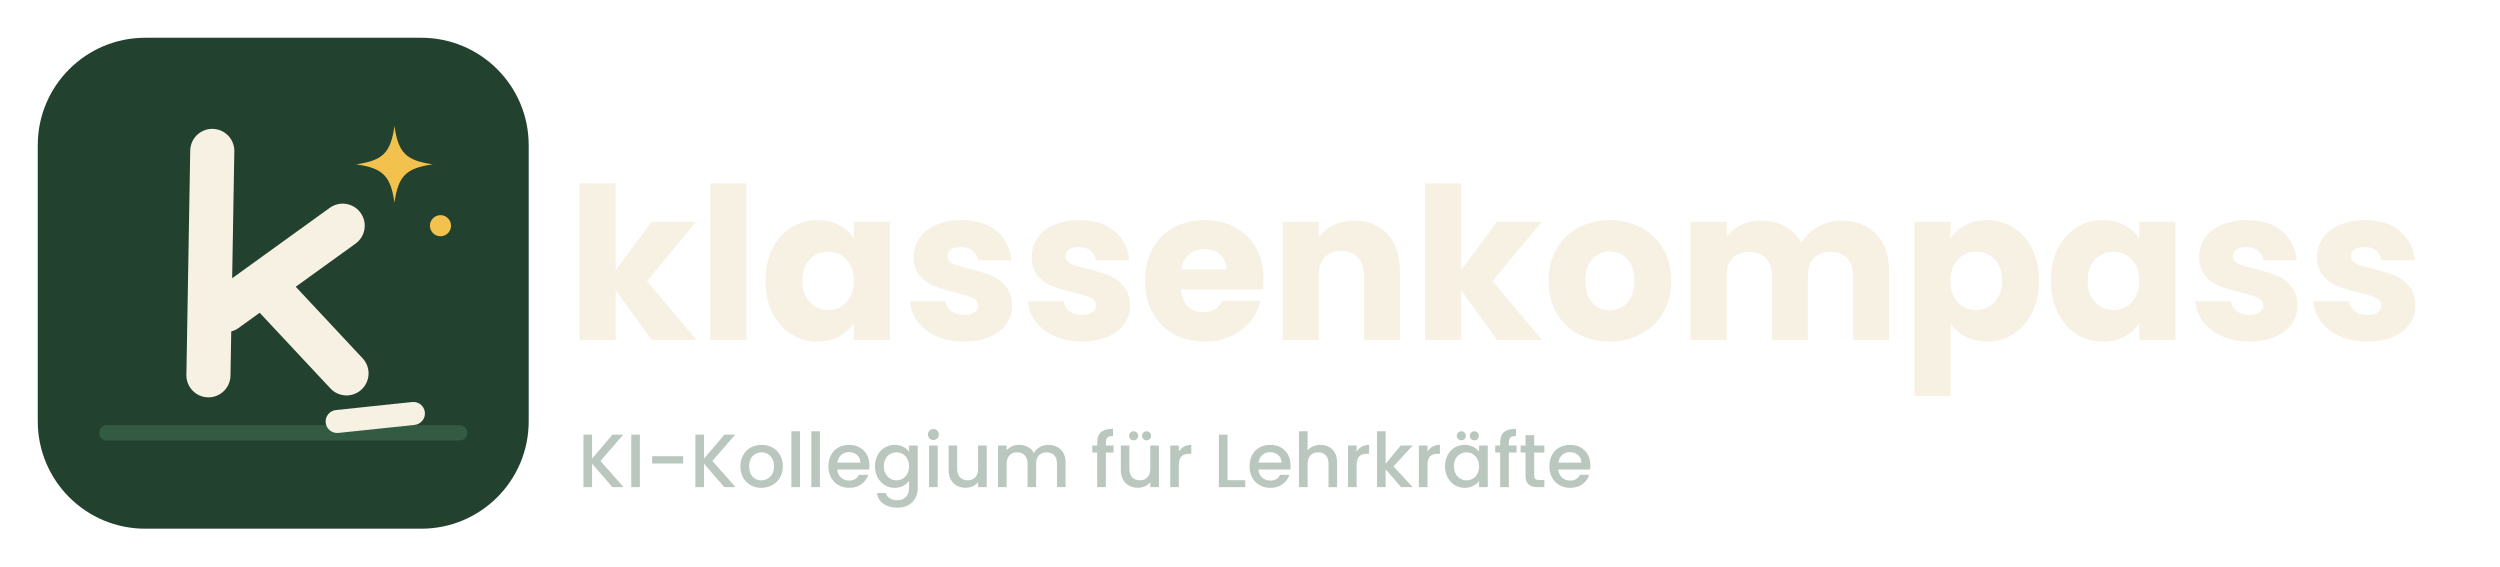
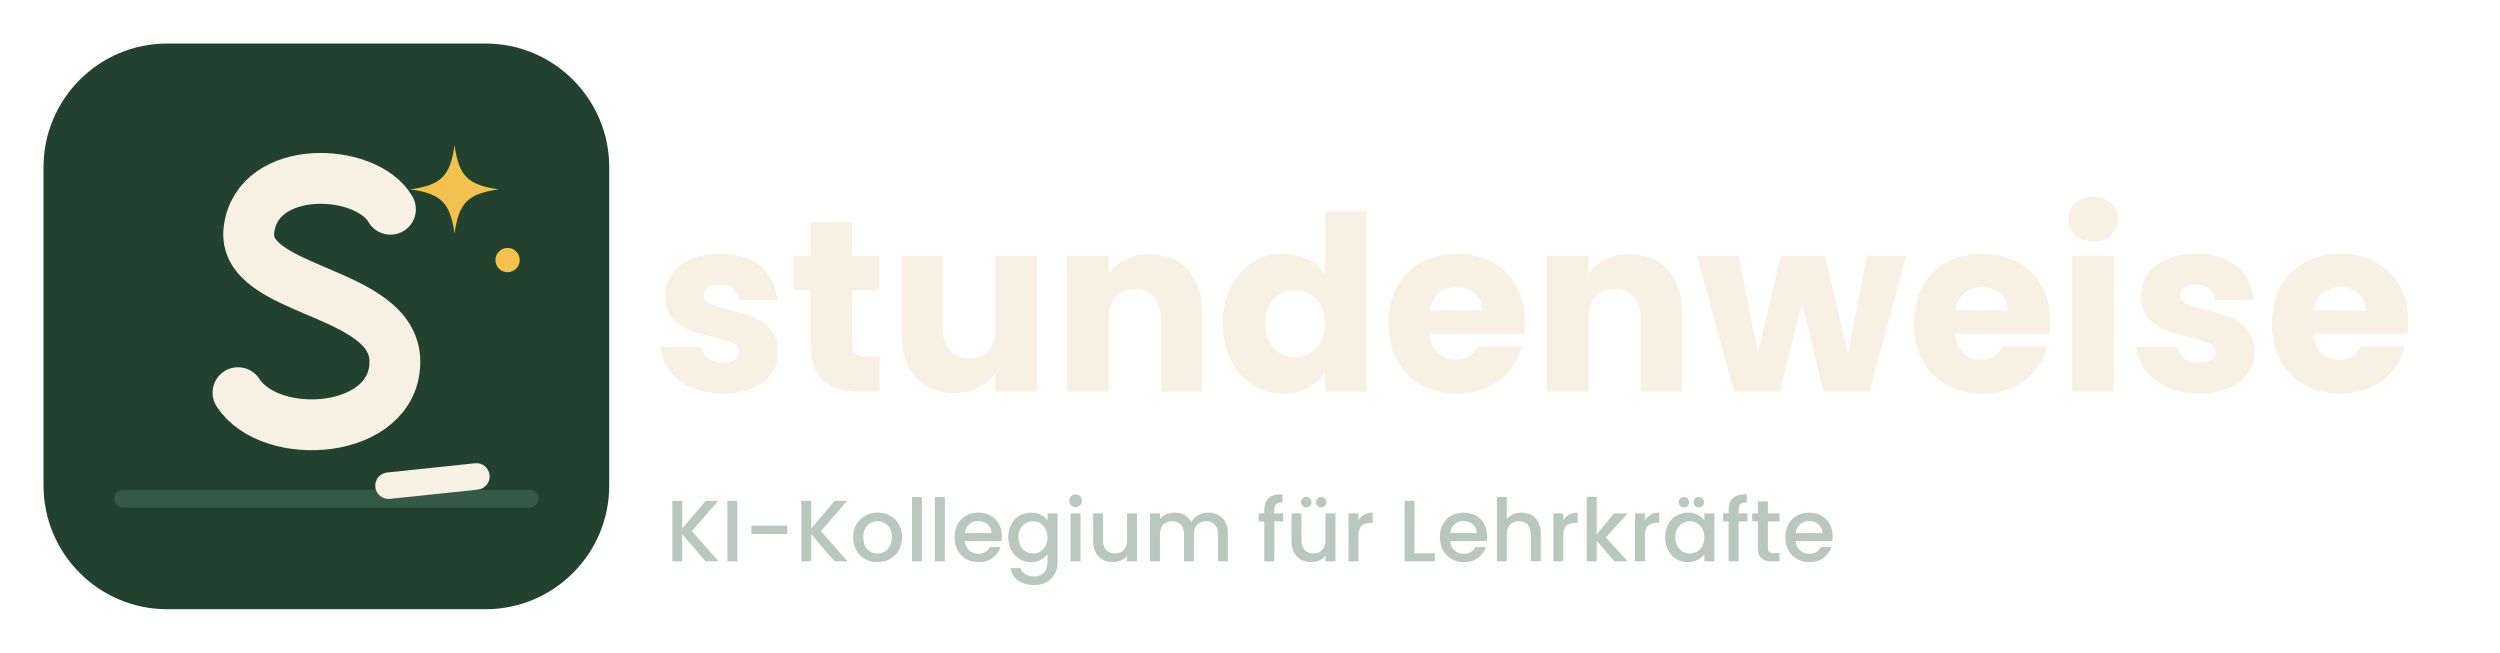
- <svg xmlns="http://www.w3.org/2000/svg" viewBox="0 0 1324 300" role="img" aria-label="Klassenkompass – KI-Kollegium für Lehrkräfte">
+ <svg xmlns="http://www.w3.org/2000/svg" viewBox="0 0 1149 300" role="img" aria-label="Stundenweise – KI-Kollegium für Lehrkräfte">
  <g transform="translate(20 20) scale(0.5078125)">
    <rect width="512" height="512" rx="112" fill="#22412F" />
    <rect x="64" y="404" width="384" height="16" rx="8" fill="#335A43" />
    <g stroke="#F6F1E3" stroke-width="46" stroke-linecap="round" stroke-linejoin="round" fill="none">
-       <path d="M182 118 L178 352" />
-       <path d="M318 196 L196 284" />
-       <path d="M236 258 L322 350" />
+       <path d="M314 150 C292 112 194 108 186 168 C178 226 318 222 318 288 C318 354 206 362 176 316" />
    </g>
    <path d="M372 92 C376 120 384 128 412 132 C384 136 376 144 372 172 C368 144 360 136 332 132 C360 128 368 120 372 92 Z" fill="#F2C14E" />
    <circle cx="420" cy="196" r="11" fill="#F2C14E" />
    <rect x="300" y="384" width="104" height="24" rx="12" fill="#F6F1E3" transform="rotate(-6 352 396)" />
  </g>
-   <path d="M345.136 180.0 326.096 153.792V180.0H306.944V97.12H326.096V142.928L345.024 117.504H368.656L342.672 148.864L368.88 180.0Z M395.312 97.12V180.0H376.16V97.12Z M432.944 116.608Q439.552 116.608 444.536 119.296Q449.52 121.984 452.208 126.352V117.504H471.36V180.0H452.208V171.152Q449.408 175.52 444.424 178.208Q439.44 180.896 432.832 180.896Q425.216 180.896 418.944 176.92Q412.672 172.944 409.032 165.608Q405.392 158.272 405.392 148.64Q405.392 139.008 409.032 131.728Q412.672 124.448 418.944 120.528Q425.216 116.608 432.944 116.608ZM438.544 133.296Q432.832 133.296 428.856 137.384Q424.88 141.472 424.88 148.64Q424.88 155.808 428.856 160.008Q432.832 164.208 438.544 164.208Q444.256 164.208 448.232 160.064Q452.208 155.92 452.208 148.752Q452.208 141.584 448.232 137.44Q444.256 133.296 438.544 133.296Z M481.888 159.504H500.816Q501.152 162.752 503.84 164.768Q506.528 166.784 510.448 166.784Q514.032 166.784 515.992 165.384Q517.952 163.984 517.952 161.744Q517.952 159.056 515.152 157.768Q512.352 156.48 506.08 154.912Q499.36 153.344 494.88 151.608Q490.4 149.872 487.152 146.12Q483.904 142.368 483.904 135.984Q483.904 130.608 486.872 126.184Q489.84 121.76 495.608 119.184Q501.376 116.608 509.328 116.608Q521.088 116.608 527.864 122.432Q534.64 128.256 535.648 137.888H517.952Q517.504 134.64 515.096 132.736Q512.688 130.832 508.768 130.832Q505.408 130.832 503.616 132.12Q501.824 133.408 501.824 135.648Q501.824 138.336 504.68 139.68Q507.536 141.024 513.584 142.368Q520.528 144.16 524.896 145.896Q529.264 147.632 532.568 151.496Q535.872 155.36 535.984 161.856Q535.984 167.344 532.904 171.656Q529.824 175.968 524.056 178.432Q518.288 180.896 510.672 180.896Q502.496 180.896 496.112 178.096Q489.728 175.296 486.032 170.424Q482.336 165.552 481.888 159.504Z M544.384 159.504H563.312Q563.648 162.752 566.336 164.768Q569.024 166.784 572.944 166.784Q576.528 166.784 578.488 165.384Q580.448 163.984 580.448 161.744Q580.448 159.056 577.648 157.768Q574.848 156.48 568.576 154.912Q561.856 153.344 557.376 151.608Q552.896 149.872 549.648 146.12Q546.4 142.368 546.4 135.984Q546.4 130.608 549.368 126.184Q552.336 121.76 558.104 119.184Q563.872 116.608 571.824 116.608Q583.584 116.608 590.36 122.432Q597.136 128.256 598.144 137.888H580.448Q580 134.64 577.592 132.736Q575.184 130.832 571.264 130.832Q567.904 130.832 566.112 132.12Q564.32 133.408 564.32 135.648Q564.32 138.336 567.176 139.68Q570.032 141.024 576.08 142.368Q583.024 144.16 587.392 145.896Q591.76 147.632 595.064 151.496Q598.368 155.36 598.48 161.856Q598.48 167.344 595.4 171.656Q592.32 175.968 586.552 178.432Q580.784 180.896 573.168 180.896Q564.992 180.896 558.608 178.096Q552.224 175.296 548.528 170.424Q544.832 165.552 544.384 159.504Z M668.816 153.344H625.472Q625.92 159.168 629.224 162.248Q632.528 165.328 637.344 165.328Q644.512 165.328 647.312 159.28H667.696Q666.128 165.44 662.04 170.368Q657.952 175.296 651.792 178.096Q645.632 180.896 638.016 180.896Q628.832 180.896 621.664 176.976Q614.496 173.056 610.464 165.776Q606.432 158.496 606.432 148.752Q606.432 139.008 610.408 131.728Q614.384 124.448 621.552 120.528Q628.72 116.608 638.016 116.608Q647.088 116.608 654.144 120.416Q661.2 124.224 665.176 131.28Q669.152 138.336 669.152 147.744Q669.152 150.432 668.816 153.344ZM649.552 142.704Q649.552 137.776 646.192 134.864Q642.832 131.952 637.792 131.952Q632.976 131.952 629.672 134.752Q626.368 137.552 625.584 142.704Z M741.392 143.488V180.0H722.352V146.064Q722.352 139.792 719.104 136.32Q715.856 132.848 710.368 132.848Q704.88 132.848 701.632 136.32Q698.384 139.792 698.384 146.064V180.0H679.232V117.504H698.384V125.792Q701.296 121.648 706.224 119.24Q711.152 116.832 717.312 116.832Q728.288 116.832 734.84 123.944Q741.392 131.056 741.392 143.488Z M792.912 180.0 773.872 153.792V180.0H754.72V97.12H773.872V142.928L792.8 117.504H816.432L790.448 148.864L816.656 180.0Z M820.128 148.752Q820.128 139.12 824.384 131.784Q828.64 124.448 836.032 120.528Q843.424 116.608 852.608 116.608Q861.792 116.608 869.184 120.528Q876.576 124.448 880.832 131.784Q885.088 139.12 885.088 148.752Q885.088 158.384 880.776 165.72Q876.464 173.056 869.016 176.976Q861.568 180.896 852.384 180.896Q843.2 180.896 835.864 176.976Q828.528 173.056 824.328 165.776Q820.128 158.496 820.128 148.752ZM865.6 148.752Q865.6 141.248 861.848 137.216Q858.096 133.184 852.608 133.184Q847.008 133.184 843.312 137.16Q839.616 141.136 839.616 148.752Q839.616 156.256 843.256 160.288Q846.896 164.32 852.384 164.32Q857.872 164.32 861.736 160.288Q865.6 156.256 865.6 148.752Z M1000.448 143.488V180.0H981.408V146.064Q981.408 140.016 978.216 136.712Q975.024 133.408 969.424 133.408Q963.824 133.408 960.632 136.712Q957.44 140.016 957.44 146.064V180.0H938.4V146.064Q938.4 140.016 935.208 136.712Q932.016 133.408 926.416 133.408Q920.816 133.408 917.624 136.712Q914.432 140.016 914.432 146.064V180.0H895.28V117.504H914.432V125.344Q917.344 121.424 922.048 119.128Q926.752 116.832 932.688 116.832Q939.744 116.832 945.288 119.856Q950.832 122.88 953.968 128.48Q957.216 123.328 962.816 120.08Q968.416 116.832 975.024 116.832Q986.672 116.832 993.56 123.888Q1000.448 130.944 1000.448 143.488Z M1052.304 116.608Q1060.032 116.608 1066.304 120.528Q1072.576 124.448 1076.216 131.728Q1079.856 139.008 1079.856 148.64Q1079.856 158.272 1076.216 165.608Q1072.576 172.944 1066.304 176.92Q1060.032 180.896 1052.304 180.896Q1045.808 180.896 1040.824 178.208Q1035.84 175.52 1033.04 171.264V209.792H1013.888V117.504H1033.04V126.352Q1035.84 121.984 1040.768 119.296Q1045.696 116.608 1052.304 116.608ZM1046.592 133.296Q1040.88 133.296 1036.904 137.44Q1032.928 141.584 1032.928 148.752Q1032.928 155.92 1036.904 160.064Q1040.88 164.208 1046.592 164.208Q1052.304 164.208 1056.336 160.008Q1060.368 155.808 1060.368 148.64Q1060.368 141.472 1056.392 137.384Q1052.416 133.296 1046.592 133.296Z M1113.68 116.608Q1120.288 116.608 1125.272 119.296Q1130.256 121.984 1132.944 126.352V117.504H1152.096V180.0H1132.944V171.152Q1130.144 175.52 1125.16 178.208Q1120.176 180.896 1113.568 180.896Q1105.952 180.896 1099.68 176.92Q1093.408 172.944 1089.768 165.608Q1086.128 158.272 1086.128 148.64Q1086.128 139.008 1089.768 131.728Q1093.408 124.448 1099.68 120.528Q1105.952 116.608 1113.68 116.608ZM1119.28 133.296Q1113.568 133.296 1109.592 137.384Q1105.616 141.472 1105.616 148.64Q1105.616 155.808 1109.592 160.008Q1113.568 164.208 1119.28 164.208Q1124.992 164.208 1128.968 160.064Q1132.944 155.92 1132.944 148.752Q1132.944 141.584 1128.968 137.44Q1124.992 133.296 1119.28 133.296Z M1162.624 159.504H1181.552Q1181.888 162.752 1184.576 164.768Q1187.264 166.784 1191.184 166.784Q1194.768 166.784 1196.728 165.384Q1198.688 163.984 1198.688 161.744Q1198.688 159.056 1195.888 157.768Q1193.088 156.48 1186.816 154.912Q1180.096 153.344 1175.616 151.608Q1171.136 149.872 1167.888 146.12Q1164.64 142.368 1164.64 135.984Q1164.64 130.608 1167.608 126.184Q1170.576 121.76 1176.344 119.184Q1182.112 116.608 1190.064 116.608Q1201.824 116.608 1208.6 122.432Q1215.376 128.256 1216.384 137.888H1198.688Q1198.24 134.64 1195.832 132.736Q1193.424 130.832 1189.504 130.832Q1186.144 130.832 1184.352 132.12Q1182.56 133.408 1182.56 135.648Q1182.56 138.336 1185.416 139.68Q1188.272 141.024 1194.32 142.368Q1201.264 144.16 1205.632 145.896Q1210 147.632 1213.304 151.496Q1216.608 155.36 1216.72 161.856Q1216.72 167.344 1213.64 171.656Q1210.56 175.968 1204.792 178.432Q1199.024 180.896 1191.408 180.896Q1183.232 180.896 1176.848 178.096Q1170.464 175.296 1166.768 170.424Q1163.072 165.552 1162.624 159.504Z M1225.12 159.504H1244.048Q1244.384 162.752 1247.072 164.768Q1249.76 166.784 1253.68 166.784Q1257.264 166.784 1259.224 165.384Q1261.184 163.984 1261.184 161.744Q1261.184 159.056 1258.384 157.768Q1255.584 156.48 1249.312 154.912Q1242.592 153.344 1238.112 151.608Q1233.632 149.872 1230.384 146.12Q1227.136 142.368 1227.136 135.984Q1227.136 130.608 1230.104 126.184Q1233.072 121.76 1238.84 119.184Q1244.608 116.608 1252.56 116.608Q1264.32 116.608 1271.096 122.432Q1277.872 128.256 1278.88 137.888H1261.184Q1260.736 134.64 1258.328 132.736Q1255.92 130.832 1252 130.832Q1248.64 130.832 1246.848 132.12Q1245.056 133.408 1245.056 135.648Q1245.056 138.336 1247.912 139.68Q1250.768 141.024 1256.816 142.368Q1263.76 144.16 1268.128 145.896Q1272.496 147.632 1275.8 151.496Q1279.104 155.36 1279.216 161.856Q1279.216 167.344 1276.136 171.656Q1273.056 175.968 1267.288 178.432Q1261.52 180.896 1253.904 180.896Q1245.728 180.896 1239.344 178.096Q1232.96 175.296 1229.264 170.424Q1225.568 165.552 1225.12 159.504Z" fill="#F6F1E3" />
+   <path d="M303.584 159.504H322.512Q322.848 162.752 325.536 164.768Q328.224 166.784 332.144 166.784Q335.728 166.784 337.688 165.384Q339.648 163.984 339.648 161.744Q339.648 159.056 336.848 157.768Q334.048 156.48 327.776 154.912Q321.056 153.344 316.576 151.608Q312.096 149.872 308.848 146.12Q305.6 142.368 305.6 135.984Q305.6 130.608 308.568 126.184Q311.536 121.76 317.304 119.184Q323.072 116.608 331.024 116.608Q342.784 116.608 349.56 122.432Q356.336 128.256 357.344 137.888H339.648Q339.2 134.64 336.792 132.736Q334.384 130.832 330.464 130.832Q327.104 130.832 325.312 132.12Q323.52 133.408 323.52 135.648Q323.52 138.336 326.376 139.68Q329.232 141.024 335.28 142.368Q342.224 144.16 346.592 145.896Q350.96 147.632 354.264 151.496Q357.568 155.36 357.68 161.856Q357.68 167.344 354.6 171.656Q351.52 175.968 345.752 178.432Q339.984 180.896 332.368 180.896Q324.192 180.896 317.808 178.096Q311.424 175.296 307.728 170.424Q304.032 165.552 303.584 159.504Z M404.272 163.76V180.0H394.528Q384.112 180.0 378.288 174.904Q372.464 169.808 372.464 158.272V133.408H364.848V117.504H372.464V102.272H391.616V117.504H404.16V133.408H391.616V158.496Q391.616 161.296 392.96 162.528Q394.304 163.76 397.44 163.76Z M476.624 117.504V180.0H457.472V171.488Q454.56 175.632 449.576 178.152Q444.592 180.672 438.544 180.672Q431.376 180.672 425.888 177.48Q420.4 174.288 417.376 168.24Q414.352 162.192 414.352 154.016V117.504H433.392V151.44Q433.392 157.712 436.64 161.184Q439.888 164.656 445.376 164.656Q450.976 164.656 454.224 161.184Q457.472 157.712 457.472 151.44V117.504Z M552.56 143.488V180.0H533.52V146.064Q533.52 139.792 530.272 136.32Q527.024 132.848 521.536 132.848Q516.048 132.848 512.8 136.32Q509.552 139.792 509.552 146.064V180.0H490.4V117.504H509.552V125.792Q512.464 121.648 517.392 119.24Q522.32 116.832 528.48 116.832Q539.456 116.832 546.008 123.944Q552.56 131.056 552.56 143.488Z M589.632 116.608Q595.792 116.608 600.888 119.184Q605.984 121.76 608.896 126.128V97.12H628.048V180.0H608.896V171.04Q606.208 175.52 601.224 178.208Q596.24 180.896 589.632 180.896Q581.904 180.896 575.632 176.92Q569.36 172.944 565.72 165.608Q562.08 158.272 562.08 148.64Q562.08 139.008 565.72 131.728Q569.36 124.448 575.632 120.528Q581.904 116.608 589.632 116.608ZM595.232 133.296Q589.52 133.296 585.544 137.384Q581.568 141.472 581.568 148.64Q581.568 155.808 585.544 160.008Q589.52 164.208 595.232 164.208Q600.944 164.208 604.92 160.064Q608.896 155.92 608.896 148.752Q608.896 141.584 604.92 137.44Q600.944 133.296 595.232 133.296Z M700.512 153.344H657.168Q657.616 159.168 660.92 162.248Q664.224 165.328 669.04 165.328Q676.208 165.328 679.008 159.28H699.392Q697.824 165.44 693.736 170.368Q689.648 175.296 683.488 178.096Q677.328 180.896 669.712 180.896Q660.528 180.896 653.36 176.976Q646.192 173.056 642.16 165.776Q638.128 158.496 638.128 148.752Q638.128 139.008 642.104 131.728Q646.08 124.448 653.248 120.528Q660.416 116.608 669.712 116.608Q678.784 116.608 685.84 120.416Q692.896 124.224 696.872 131.28Q700.848 138.336 700.848 147.744Q700.848 150.432 700.512 153.344ZM681.248 142.704Q681.248 137.776 677.888 134.864Q674.528 131.952 669.488 131.952Q664.672 131.952 661.368 134.752Q658.064 137.552 657.28 142.704Z M773.088 143.488V180.0H754.048V146.064Q754.048 139.792 750.8 136.32Q747.552 132.848 742.064 132.848Q736.576 132.848 733.328 136.32Q730.08 139.792 730.08 146.064V180.0H710.928V117.504H730.08V125.792Q732.992 121.648 737.92 119.24Q742.848 116.832 749.008 116.832Q759.984 116.832 766.536 123.944Q773.088 131.056 773.088 143.488Z M876.128 117.504 859.216 180.0H838.048L828.192 139.456L818.0 180.0H796.944L779.92 117.504H799.072L807.92 162.192L818.448 117.504H838.72L849.36 161.968L858.096 117.504Z M941.984 153.344H898.64Q899.088 159.168 902.392 162.248Q905.696 165.328 910.512 165.328Q917.68 165.328 920.48 159.28H940.864Q939.296 165.44 935.208 170.368Q931.12 175.296 924.96 178.096Q918.8 180.896 911.184 180.896Q902.0 180.896 894.832 176.976Q887.664 173.056 883.632 165.776Q879.6 158.496 879.6 148.752Q879.6 139.008 883.576 131.728Q887.552 124.448 894.72 120.528Q901.888 116.608 911.184 116.608Q920.256 116.608 927.312 120.416Q934.368 124.224 938.344 131.28Q942.32 138.336 942.32 147.744Q942.32 150.432 941.984 153.344ZM922.72 142.704Q922.72 137.776 919.36 134.864Q916.0 131.952 910.96 131.952Q906.144 131.952 902.84 134.752Q899.536 137.552 898.752 142.704Z M950.608 100.704Q950.608 96.224 953.8 93.256Q956.992 90.288 962.032 90.288Q966.96 90.288 970.152 93.256Q973.344 96.224 973.344 100.704Q973.344 105.072 970.152 108.04Q966.96 111.008 962.032 111.008Q956.992 111.008 953.8 108.04Q950.608 105.072 950.608 100.704ZM971.552 117.504V180.0H952.4V117.504Z M982.08 159.504H1001.008Q1001.344 162.752 1004.032 164.768Q1006.72 166.784 1010.64 166.784Q1014.224 166.784 1016.184 165.384Q1018.144 163.984 1018.144 161.744Q1018.144 159.056 1015.344 157.768Q1012.544 156.48 1006.272 154.912Q999.552 153.344 995.072 151.608Q990.592 149.872 987.344 146.12Q984.096 142.368 984.096 135.984Q984.096 130.608 987.064 126.184Q990.032 121.76 995.8 119.184Q1001.568 116.608 1009.52 116.608Q1021.28 116.608 1028.056 122.432Q1034.832 128.256 1035.84 137.888H1018.144Q1017.696 134.64 1015.288 132.736Q1012.88 130.832 1008.96 130.832Q1005.6 130.832 1003.808 132.12Q1002.016 133.408 1002.016 135.648Q1002.016 138.336 1004.872 139.68Q1007.728 141.024 1013.776 142.368Q1020.72 144.16 1025.088 145.896Q1029.456 147.632 1032.76 151.496Q1036.064 155.36 1036.176 161.856Q1036.176 167.344 1033.096 171.656Q1030.016 175.968 1024.248 178.432Q1018.48 180.896 1010.864 180.896Q1002.688 180.896 996.304 178.096Q989.92 175.296 986.224 170.424Q982.528 165.552 982.08 159.504Z M1106.512 153.344H1063.168Q1063.616 159.168 1066.92 162.248Q1070.224 165.328 1075.04 165.328Q1082.208 165.328 1085.008 159.28H1105.392Q1103.824 165.44 1099.736 170.368Q1095.648 175.296 1089.488 178.096Q1083.328 180.896 1075.712 180.896Q1066.528 180.896 1059.36 176.976Q1052.192 173.056 1048.16 165.776Q1044.128 158.496 1044.128 148.752Q1044.128 139.008 1048.104 131.728Q1052.08 124.448 1059.248 120.528Q1066.416 116.608 1075.712 116.608Q1084.784 116.608 1091.84 120.416Q1098.896 124.224 1102.872 131.28Q1106.848 138.336 1106.848 147.744Q1106.848 150.432 1106.512 153.344ZM1087.248 142.704Q1087.248 137.776 1083.888 134.864Q1080.528 131.952 1075.488 131.952Q1070.672 131.952 1067.368 134.752Q1064.064 137.552 1063.28 142.704Z" fill="#F6F1E3" />
  <path d="M324.32 258.0 313.56 245.56V258.0H309.0V230.2H313.56V242.88L324.36 230.2H330.08L318.0 244.12L330.28 258.0Z M338.88 230.2V258.0H334.32V230.2Z M361.8 241.6V245.44H345.36V241.6Z M383.6 258.0 372.84 245.56V258.0H368.28V230.2H372.84V242.88L383.64 230.2H389.36L377.28 244.12L389.56 258.0Z M392.12 246.96Q392.12 243.6 393.6 241.0Q395.08 238.4 397.64 237.0Q400.2 235.6 403.36 235.6Q406.52 235.6 409.08 237.0Q411.64 238.4 413.12 241.0Q414.6 243.6 414.6 246.96Q414.6 250.32 413.08 252.92Q411.56 255.52 408.94 256.94Q406.32 258.36 403.16 258.36Q400.04 258.36 397.52 256.94Q395 255.52 393.56 252.94Q392.12 250.36 392.12 246.96ZM409.92 246.96Q409.92 244.56 409.0 242.9Q408.08 241.24 406.56 240.4Q405.04 239.56 403.28 239.56Q401.52 239.56 400.02 240.4Q398.52 241.24 397.64 242.9Q396.76 244.56 396.76 246.96Q396.76 250.52 398.58 252.46Q400.4 254.4 403.16 254.4Q404.92 254.4 406.46 253.56Q408 252.72 408.96 251.04Q409.92 249.36 409.92 246.96Z M423.68 228.4V258.0H419.12V228.4Z M434.24 228.4V258.0H429.68V228.4Z M460.28 248.68H443.44Q443.64 251.32 445.4 252.92Q447.16 254.52 449.72 254.52Q453.4 254.52 454.92 251.44H459.84Q458.84 254.48 456.22 256.42Q453.6 258.36 449.72 258.36Q446.56 258.36 444.06 256.94Q441.56 255.52 440.14 252.94Q438.72 250.36 438.72 246.96Q438.72 243.56 440.1 240.98Q441.48 238.4 443.98 237.0Q446.48 235.6 449.72 235.6Q452.84 235.6 455.28 236.96Q457.72 238.32 459.08 240.78Q460.44 243.24 460.44 246.44Q460.44 247.68 460.28 248.68ZM455.68 245.0Q455.64 242.48 453.88 240.96Q452.12 239.44 449.52 239.44Q447.16 239.44 445.48 240.94Q443.8 242.44 443.48 245.0Z M481.44 239.16V235.96H486.04V258.36Q486.04 261.4 484.76 263.78Q483.48 266.16 481.06 267.52Q478.64 268.88 475.28 268.88Q470.8 268.88 467.84 266.78Q464.88 264.68 464.48 261.08H469Q469.52 262.8 471.22 263.86Q472.92 264.92 475.28 264.92Q478.04 264.92 479.74 263.24Q481.44 261.56 481.44 258.36V254.68Q480.28 256.24 478.3 257.3Q476.32 258.36 473.8 258.36Q470.92 258.36 468.54 256.9Q466.16 255.44 464.78 252.82Q463.4 250.2 463.4 246.88Q463.4 243.56 464.78 241.0Q466.16 238.44 468.54 237.02Q470.92 235.6 473.8 235.6Q476.36 235.6 478.34 236.62Q480.32 237.64 481.44 239.16ZM474.76 239.56Q473 239.56 471.48 240.42Q469.96 241.28 469.02 242.94Q468.08 244.6 468.08 246.88Q468.08 249.16 469.02 250.88Q469.96 252.6 471.5 253.5Q473.04 254.4 474.76 254.4Q476.52 254.4 478.04 253.52Q479.56 252.64 480.5 250.94Q481.44 249.24 481.44 246.96Q481.44 244.68 480.5 243.0Q479.56 241.32 478.04 240.44Q476.52 239.56 474.76 239.56Z M491.44 230.12Q491.44 228.88 492.28 228.04Q493.12 227.2 494.36 227.2Q495.56 227.2 496.4 228.04Q497.24 228.88 497.24 230.12Q497.24 231.36 496.4 232.2Q495.56 233.04 494.36 233.04Q493.12 233.04 492.28 232.2Q491.44 231.36 491.44 230.12ZM496.6 235.96V258.0H492.04V235.96Z M522.56 235.96V258.0H518.0V255.4Q516.92 256.76 515.18 257.54Q513.44 258.32 511.48 258.32Q508.88 258.32 506.82 257.24Q504.76 256.16 503.58 254.04Q502.4 251.92 502.4 248.92V235.96H506.92V248.24Q506.92 251.2 508.4 252.78Q509.88 254.36 512.44 254.36Q515.0 254.36 516.5 252.78Q518.0 251.2 518.0 248.24V235.96Z M564.32 245.0V258.0H559.8V245.68Q559.8 242.72 558.32 241.14Q556.84 239.56 554.28 239.56Q551.72 239.56 550.22 241.14Q548.72 242.72 548.72 245.68V258.0H544.2V245.68Q544.2 242.72 542.72 241.14Q541.24 239.56 538.68 239.56Q536.12 239.56 534.62 241.14Q533.12 242.72 533.12 245.68V258.0H528.56V235.96H533.12V238.48Q534.24 237.12 535.96 236.36Q537.68 235.6 539.64 235.6Q542.28 235.6 544.36 236.72Q546.44 237.84 547.56 239.96Q548.56 237.96 550.68 236.78Q552.8 235.6 555.24 235.6Q557.84 235.6 559.9 236.68Q561.96 237.76 563.14 239.88Q564.32 242.0 564.32 245.0Z  M589.76 239.68H585.68V258.0H581.08V239.68H578.48V235.96H581.08V234.4Q581.08 230.6 583.1 228.86Q585.12 227.12 589.44 227.12V230.92Q587.36 230.92 586.52 231.7Q585.68 232.48 585.68 234.4V235.96H589.76Z M613.76 235.96V258.0H609.2V255.4Q608.12 256.76 606.38 257.54Q604.64 258.32 602.68 258.32Q600.08 258.32 598.02 257.24Q595.96 256.16 594.78 254.04Q593.6 251.92 593.6 248.92V235.96H598.12V248.24Q598.12 251.2 599.6 252.78Q601.08 254.36 603.64 254.36Q606.2 254.36 607.7 252.78Q609.2 251.2 609.2 248.24V235.96ZM597.96 230.8Q597.96 229.8 598.66 229.1Q599.36 228.4 600.36 228.4Q601.36 228.4 602.06 229.1Q602.76 229.8 602.76 230.8Q602.76 231.8 602.06 232.5Q601.36 233.2 600.36 233.2Q599.36 233.2 598.66 232.5Q597.96 231.8 597.96 230.8ZM604.84 230.8Q604.84 229.8 605.54 229.1Q606.24 228.4 607.24 228.4Q608.24 228.4 608.94 229.1Q609.64 229.8 609.64 230.8Q609.64 231.8 608.94 232.5Q608.24 233.2 607.24 233.2Q606.24 233.2 605.54 232.5Q604.84 231.8 604.84 230.8Z M630.92 235.6V240.32H629.76Q627.08 240.32 625.7 241.68Q624.32 243.04 624.32 246.4V258.0H619.76V235.96H624.32V239.16Q625.32 237.48 626.98 236.54Q628.64 235.6 630.92 235.6Z  M650.08 254.32H659.48V258.0H645.52V230.2H650.08Z M683.32 248.68H666.48Q666.68 251.32 668.44 252.92Q670.2 254.52 672.76 254.52Q676.44 254.52 677.96 251.44H682.88Q681.88 254.48 679.26 256.42Q676.64 258.36 672.76 258.36Q669.6 258.36 667.1 256.94Q664.6 255.52 663.18 252.94Q661.76 250.36 661.76 246.96Q661.76 243.56 663.14 240.98Q664.52 238.4 667.02 237.0Q669.52 235.6 672.76 235.6Q675.88 235.6 678.32 236.96Q680.76 238.32 682.12 240.78Q683.48 243.24 683.48 246.44Q683.48 247.68 683.32 248.68ZM678.72 245.0Q678.68 242.48 676.92 240.96Q675.16 239.44 672.56 239.44Q670.2 239.44 668.52 240.94Q666.84 242.44 666.52 245.0Z M708.12 245.0V258.0H703.6V245.68Q703.6 242.72 702.12 241.14Q700.64 239.56 698.08 239.56Q695.52 239.56 694.02 241.14Q692.52 242.72 692.52 245.68V258.0H687.96V228.4H692.52V238.52Q693.68 237.12 695.46 236.36Q697.24 235.6 699.36 235.6Q701.88 235.6 703.86 236.68Q705.84 237.76 706.98 239.88Q708.12 242.0 708.12 245.0Z M725.08 235.6V240.32H723.92Q721.24 240.32 719.86 241.68Q718.48 243.04 718.48 246.4V258.0H713.92V235.96H718.48V239.16Q719.48 237.48 721.14 236.54Q722.8 235.6 725.08 235.6Z M738 247.0 748.16 258.0H742L733.84 248.52V258.0H729.28V228.4H733.84V245.6L741.84 235.96H748.16Z M762.6 235.6V240.32H761.44Q758.76 240.32 757.38 241.68Q756 243.04 756 246.4V258.0H751.44V235.96H756V239.16Q757 237.48 758.66 236.54Q760.32 235.6 762.6 235.6Z M775.68 235.6Q778.28 235.6 780.22 236.62Q782.16 237.64 783.32 239.16V235.96H787.92V258.0H783.32V254.72Q782.16 256.28 780.16 257.32Q778.16 258.36 775.6 258.36Q772.76 258.36 770.4 256.9Q768.04 255.44 766.66 252.82Q765.28 250.2 765.28 246.88Q765.28 243.56 766.66 241.0Q768.04 238.44 770.42 237.02Q772.8 235.6 775.68 235.6ZM776.64 239.56Q774.88 239.56 773.36 240.42Q771.84 241.28 770.9 242.94Q769.96 244.6 769.96 246.88Q769.96 249.16 770.9 250.88Q771.84 252.6 773.38 253.5Q774.92 254.4 776.64 254.4Q778.4 254.4 779.92 253.52Q781.44 252.64 782.38 250.94Q783.32 249.24 783.32 246.96Q783.32 244.68 782.38 243.0Q781.44 241.32 779.92 240.44Q778.4 239.56 776.64 239.56ZM771.52 230.8Q771.52 229.8 772.22 229.1Q772.92 228.4 773.92 228.4Q774.92 228.4 775.62 229.1Q776.32 229.8 776.32 230.8Q776.32 231.8 775.62 232.5Q774.92 233.2 773.92 233.2Q772.92 233.2 772.22 232.5Q771.52 231.8 771.52 230.8ZM778.4 230.8Q778.4 229.8 779.1 229.1Q779.8 228.4 780.8 228.4Q781.8 228.4 782.5 229.1Q783.2 229.8 783.2 230.8Q783.2 231.8 782.5 232.5Q781.8 233.2 780.8 233.2Q779.8 233.2 779.1 232.5Q778.4 231.8 778.4 230.8Z M803.16 239.68H799.08V258.0H794.48V239.68H791.88V235.96H794.48V234.4Q794.48 230.6 796.5 228.86Q798.52 227.12 802.84 227.12V230.92Q800.76 230.92 799.92 231.7Q799.08 232.48 799.08 234.4V235.96H803.16Z M812.52 239.68V251.88Q812.52 253.12 813.1 253.66Q813.68 254.2 815.08 254.2H817.88V258.0H814.28Q811.2 258.0 809.56 256.56Q807.92 255.12 807.92 251.88V239.68H805.32V235.96H807.92V230.48H812.52V235.96H817.88V239.68Z M842.12 248.68H825.28Q825.48 251.32 827.24 252.92Q829 254.52 831.56 254.52Q835.24 254.52 836.76 251.44H841.68Q840.68 254.48 838.06 256.42Q835.44 258.36 831.56 258.36Q828.4 258.36 825.9 256.94Q823.4 255.52 821.98 252.94Q820.56 250.36 820.56 246.96Q820.56 243.56 821.94 240.98Q823.32 238.4 825.82 237.0Q828.32 235.6 831.56 235.6Q834.68 235.6 837.12 236.96Q839.56 238.32 840.92 240.78Q842.28 243.24 842.28 246.44Q842.28 247.68 842.12 248.68ZM837.52 245.0Q837.48 242.48 835.72 240.96Q833.96 239.44 831.36 239.44Q829 239.44 827.32 240.94Q825.64 242.44 825.32 245.0Z" fill="#B9C7BE" />
</svg>
